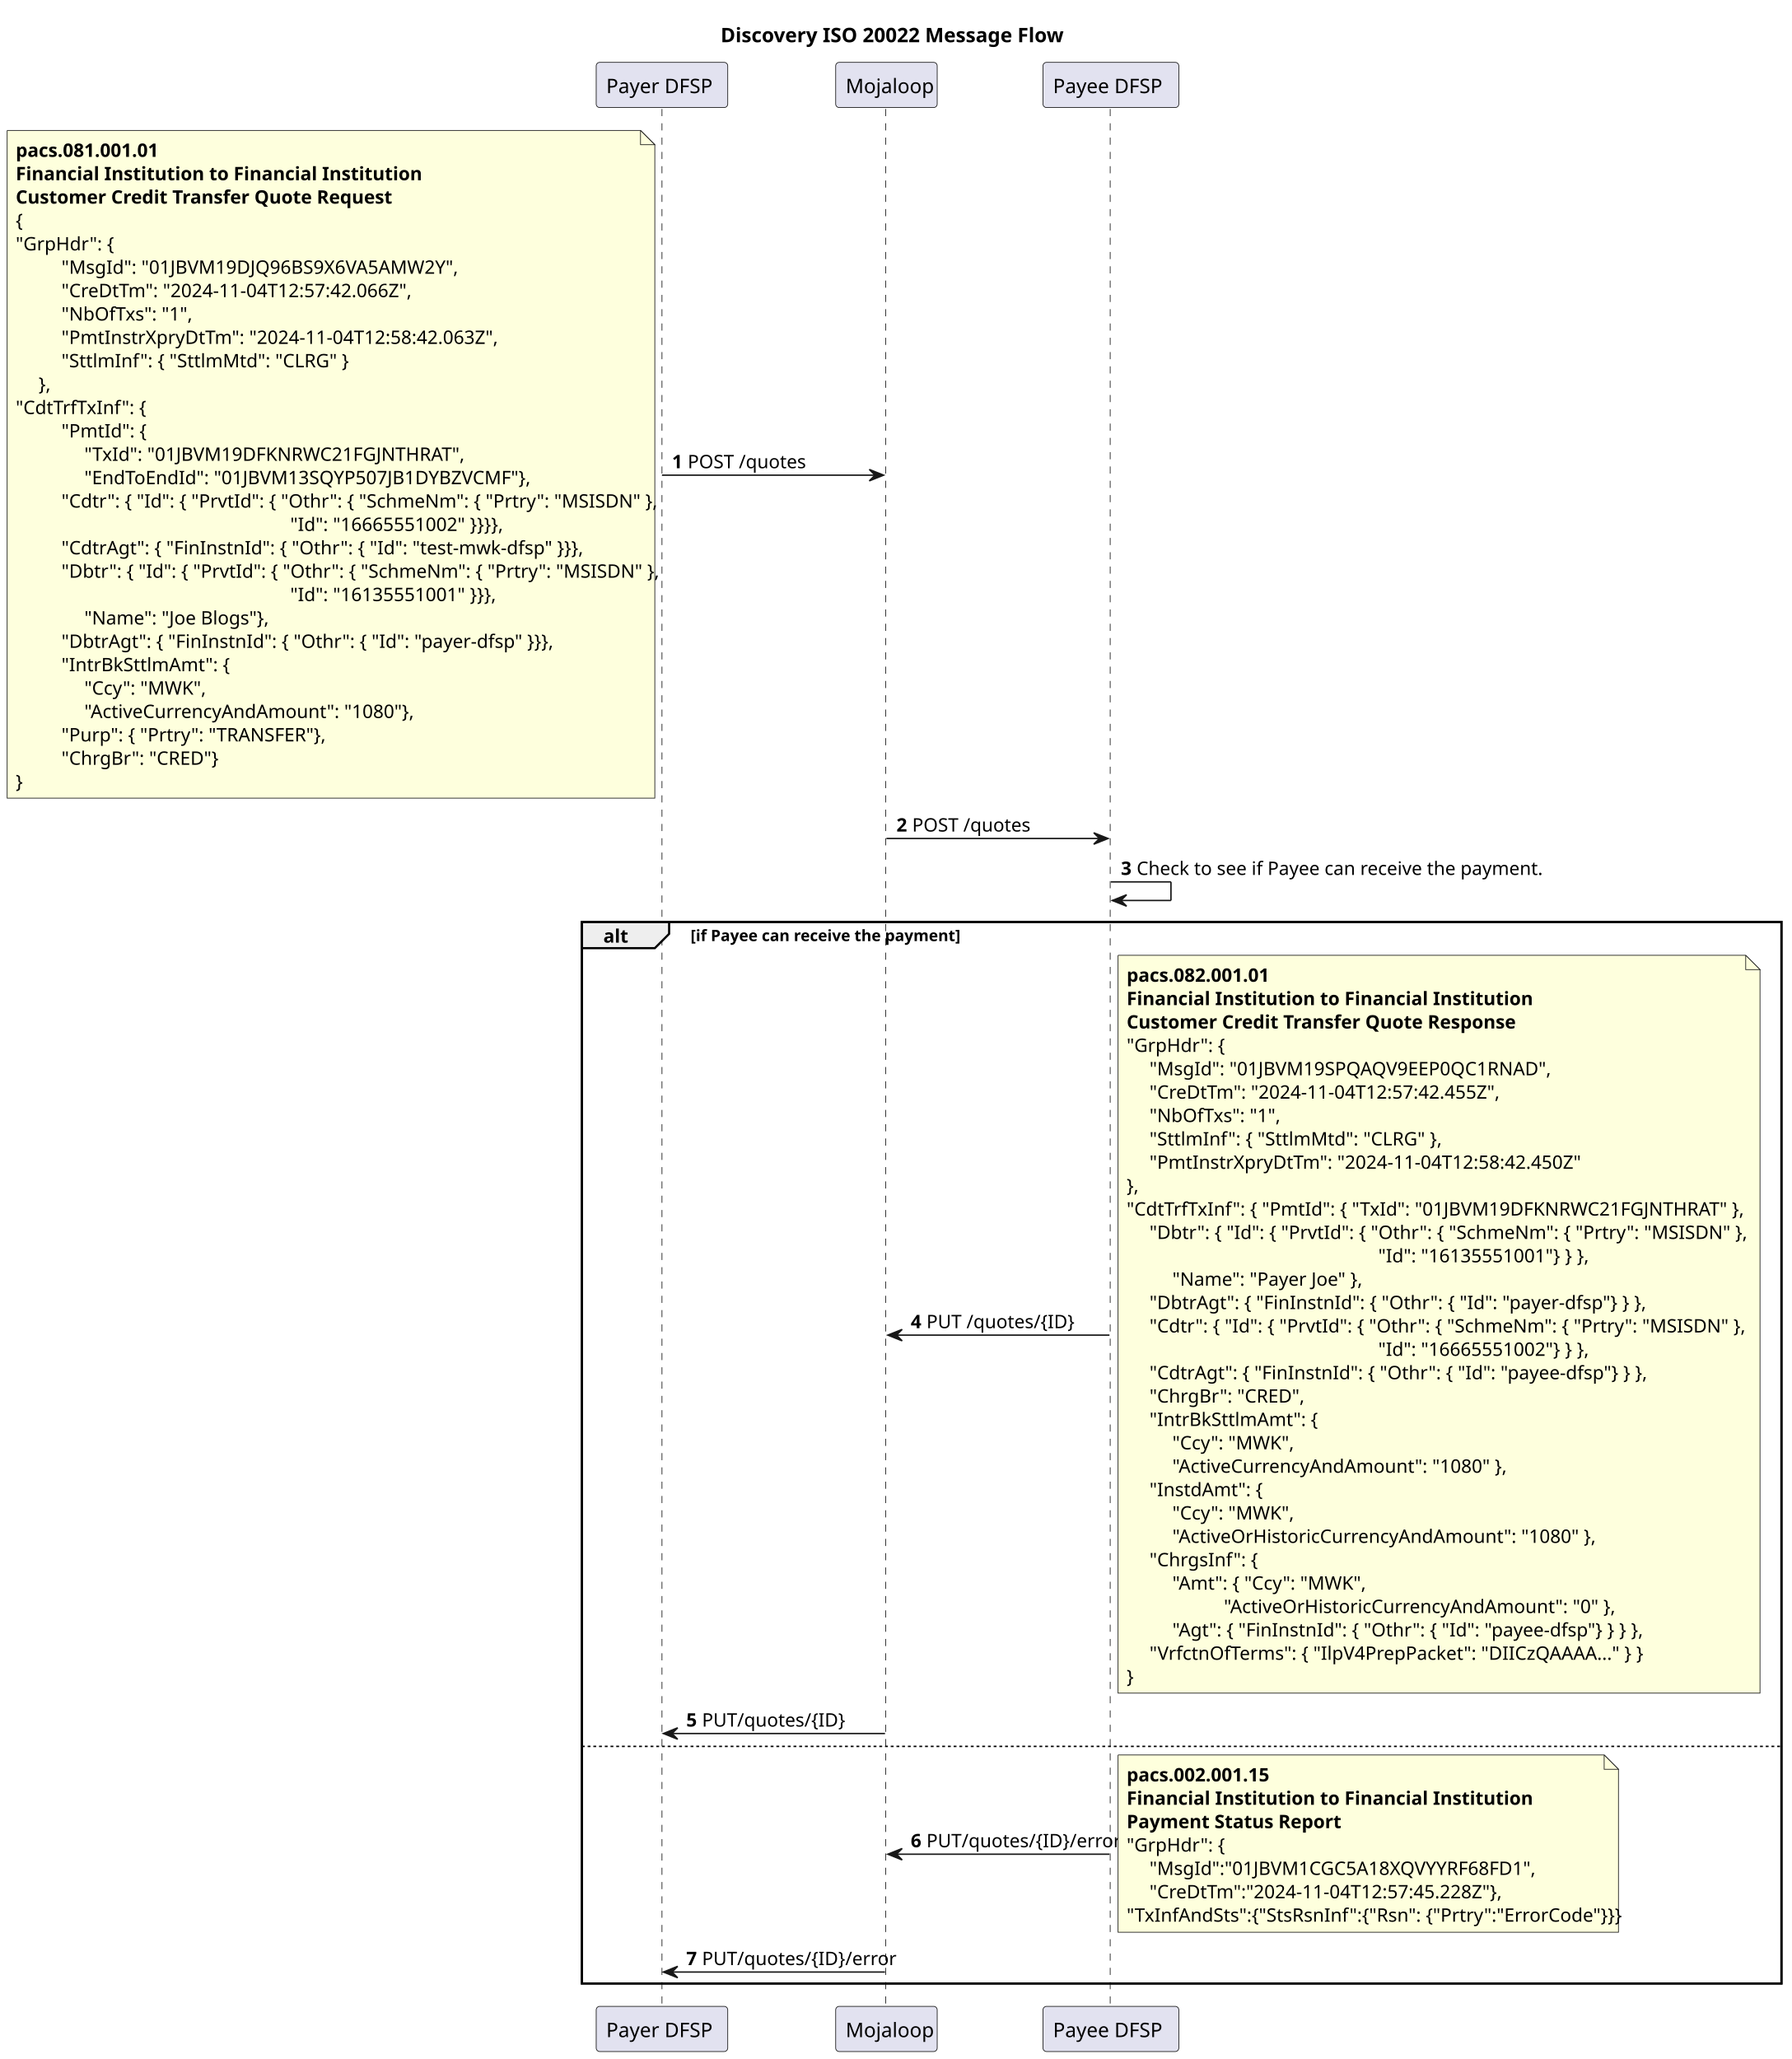
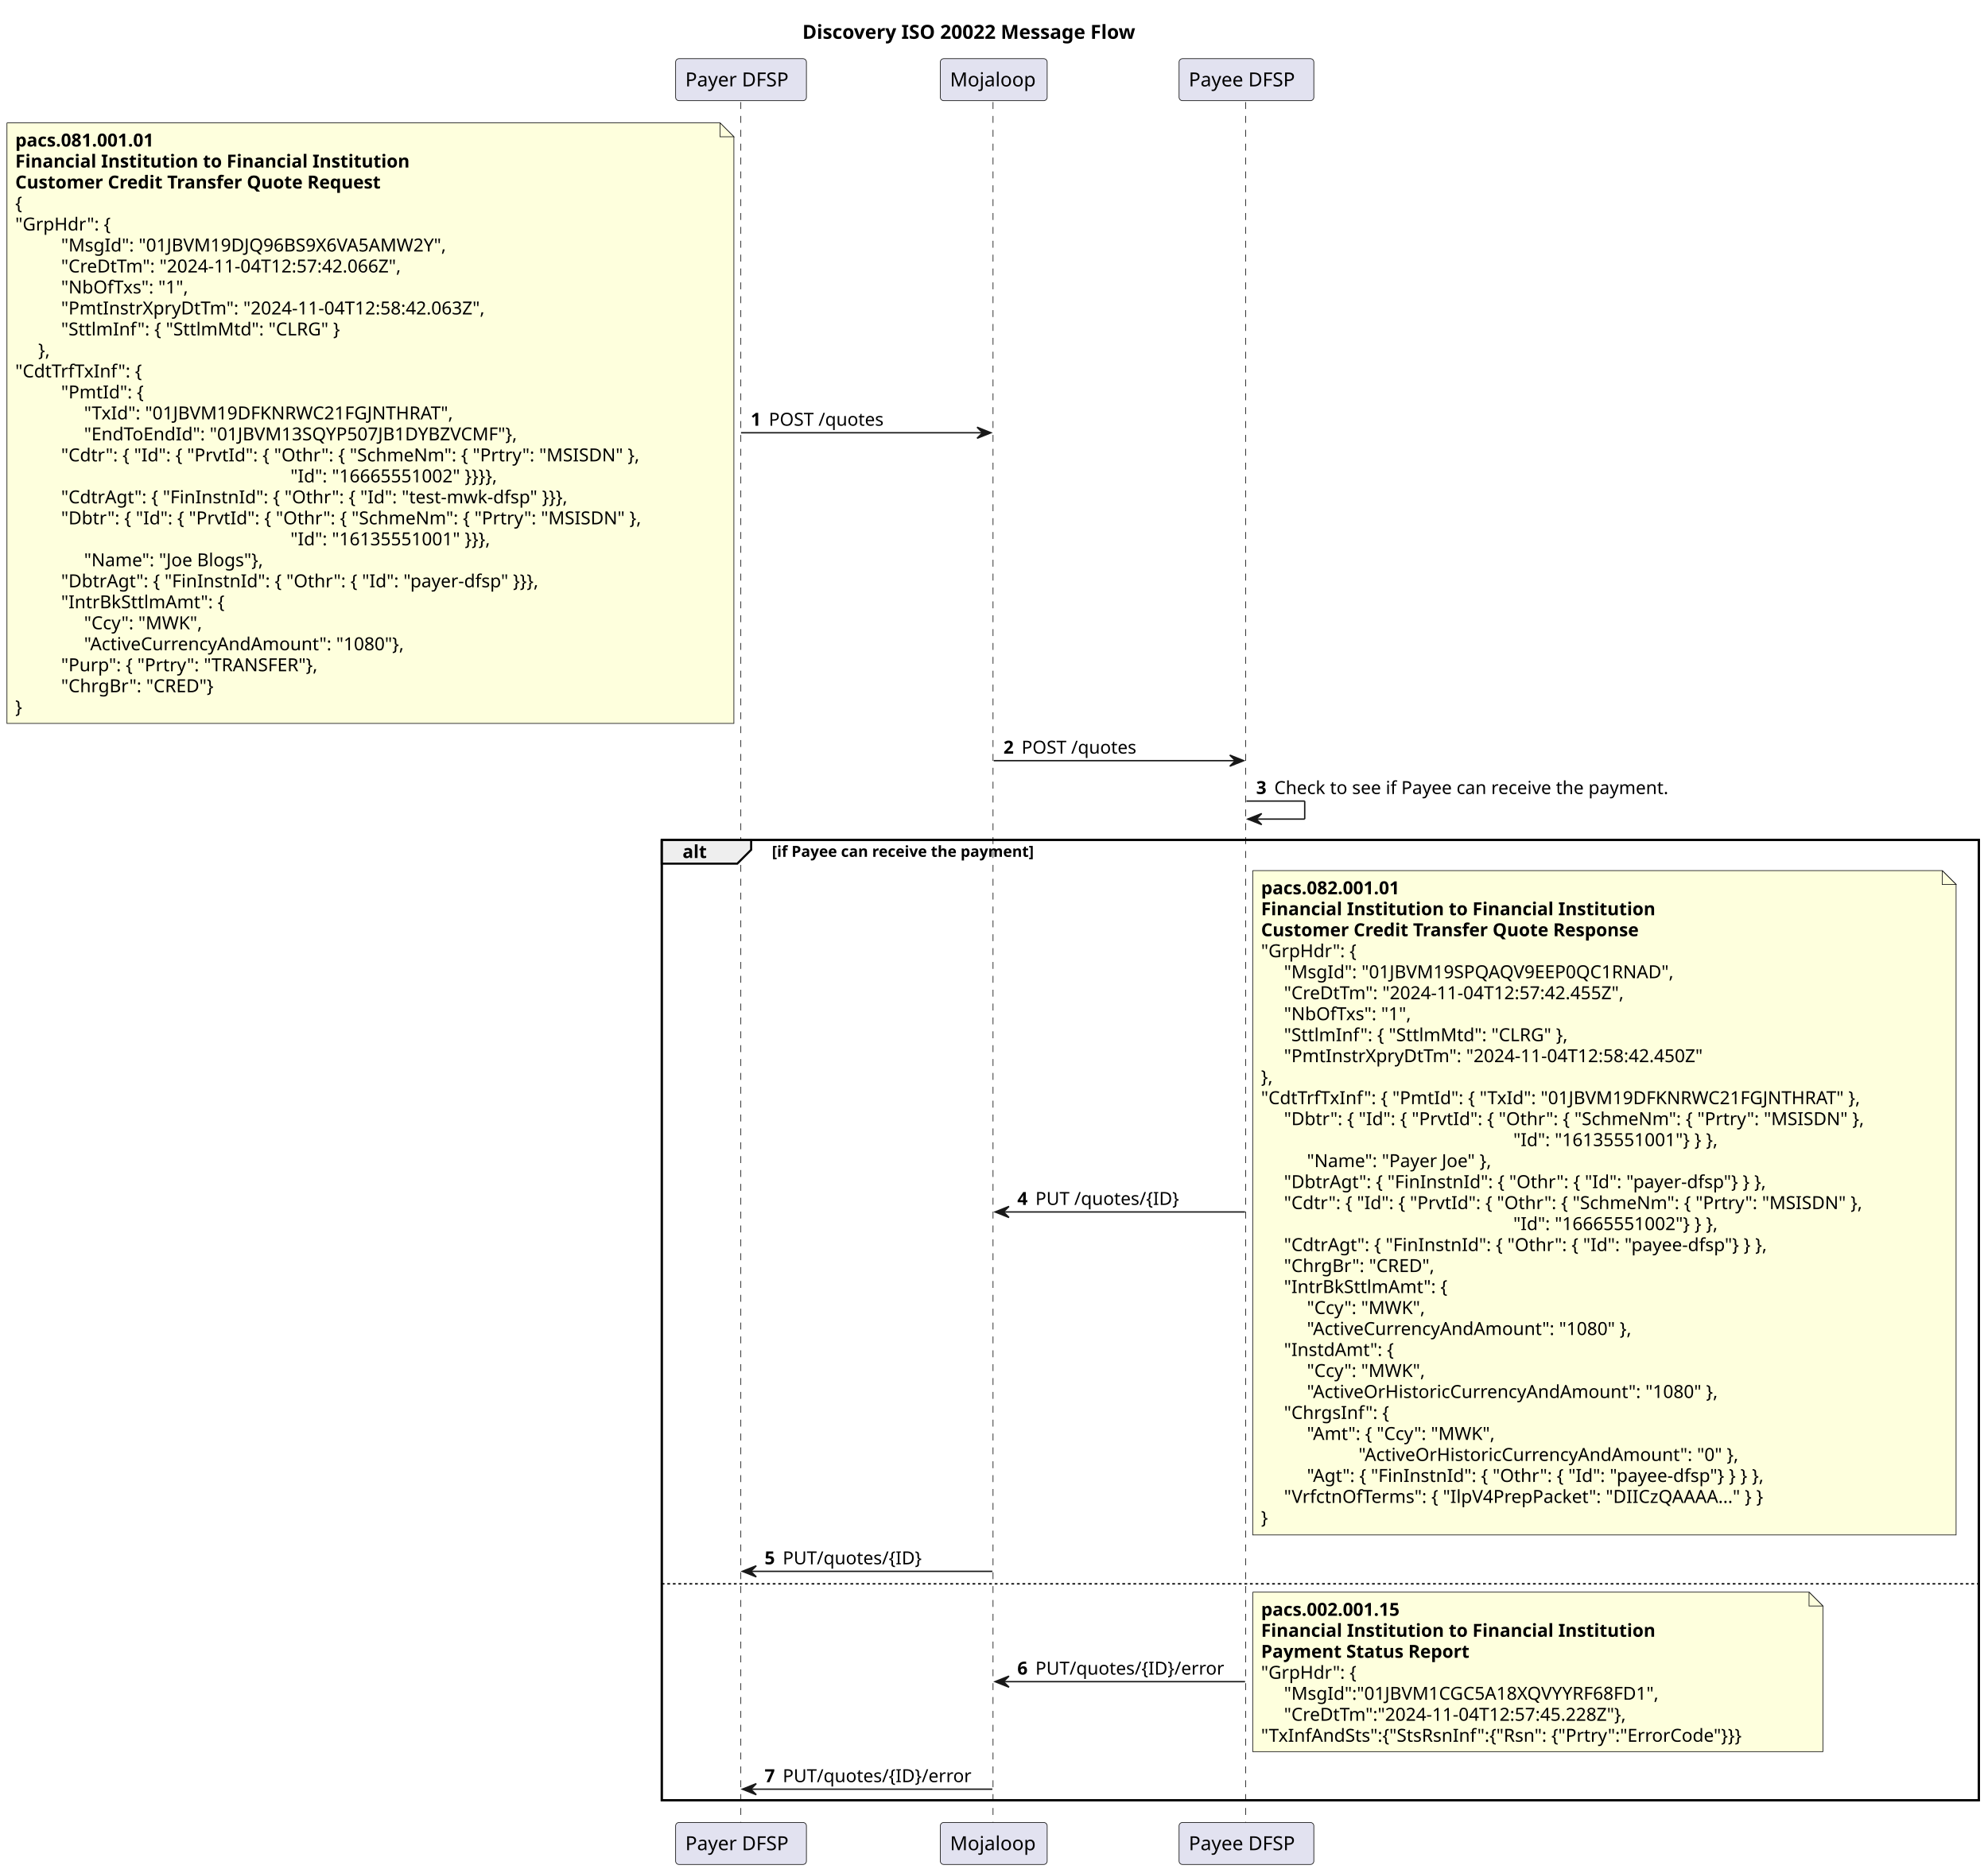
- <svg xmlns="http://www.w3.org/2000/svg" contentStyleType="text/css" height="1440px" preserveAspectRatio="none" style="width:1253px;height:1440px;background:#FFFFFF;" version="1.1" viewBox="0 0 1253 1440" width="1253px" zoomAndPan="magnify">
+ <svg xmlns="http://www.w3.org/2000/svg" contentStyleType="text/css" height="1350px" preserveAspectRatio="none" style="width:1433px;height:1350px;background:#FFFFFF;" version="1.1" viewBox="0 0 1433 1350" width="1433px" zoomAndPan="magnify">
  <defs />
  <g>
-     <text fill="#000000" font-family="sans-serif" font-size="14" font-weight="bold" lengthAdjust="spacing" textLength="247" x="504" y="29.533">Discovery ISO 20022 Message Flow</text>
-     <rect fill="none" height="742.414" style="stroke:#000000;stroke-width:1.5;" width="839" x="407" y="644.766" />
-     <line style="stroke:#181818;stroke-width:0.5;stroke-dasharray:5.0,5.0;" x1="463" x2="463" y1="76.219" y2="1404.18" />
-     <line style="stroke:#181818;stroke-width:0.5;stroke-dasharray:5.0,5.0;" x1="619.5" x2="619.5" y1="76.219" y2="1404.18" />
-     <line style="stroke:#181818;stroke-width:0.5;stroke-dasharray:5.0,5.0;" x1="776.5" x2="776.5" y1="76.219" y2="1404.18" />
-     <rect fill="#E2E2F0" height="31.609" rx="2.5" ry="2.5" style="stroke:#181818;stroke-width:0.5;" width="92" x="417" y="43.609" />
-     <text fill="#000000" font-family="sans-serif" font-size="14" lengthAdjust="spacing" textLength="78" x="424" y="65.143">Payer DFSP</text>
-     <rect fill="#E2E2F0" height="31.609" rx="2.5" ry="2.5" style="stroke:#181818;stroke-width:0.5;" width="92" x="417" y="1403.18" />
-     <text fill="#000000" font-family="sans-serif" font-size="14" lengthAdjust="spacing" textLength="78" x="424" y="1424.713">Payer DFSP</text>
-     <rect fill="#E2E2F0" height="31.609" rx="2.5" ry="2.5" style="stroke:#181818;stroke-width:0.5;" width="71" x="584.5" y="43.609" />
-     <text fill="#000000" font-family="sans-serif" font-size="14" lengthAdjust="spacing" textLength="57" x="591.5" y="65.143">Mojaloop</text>
-     <rect fill="#E2E2F0" height="31.609" rx="2.5" ry="2.5" style="stroke:#181818;stroke-width:0.5;" width="71" x="584.5" y="1403.18" />
-     <text fill="#000000" font-family="sans-serif" font-size="14" lengthAdjust="spacing" textLength="57" x="591.5" y="1424.713">Mojaloop</text>
-     <rect fill="#E2E2F0" height="31.609" rx="2.5" ry="2.5" style="stroke:#181818;stroke-width:0.5;" width="95" x="729.5" y="43.609" />
-     <text fill="#000000" font-family="sans-serif" font-size="14" lengthAdjust="spacing" textLength="81" x="736.5" y="65.143">Payee DFSP</text>
-     <rect fill="#E2E2F0" height="31.609" rx="2.5" ry="2.5" style="stroke:#181818;stroke-width:0.5;" width="95" x="729.5" y="1403.18" />
-     <text fill="#000000" font-family="sans-serif" font-size="14" lengthAdjust="spacing" textLength="81" x="736.5" y="1424.713">Payee DFSP</text>
-     <polygon fill="#181818" points="608,328.316,618,332.316,608,336.316,612,332.316" style="stroke:#181818;stroke-width:1.0;" />
-     <line style="stroke:#181818;stroke-width:1.0;" x1="463" x2="614" y1="332.316" y2="332.316" />
-     <text fill="#000000" font-family="sans-serif" font-size="13" font-weight="bold" lengthAdjust="spacing" textLength="7" x="470" y="327.46">1</text>
-     <text fill="#000000" font-family="sans-serif" font-size="13" lengthAdjust="spacing" textLength="82" x="481" y="327.46">POST /quotes</text>
-     <path d="M5,91.219 L5,558.219 L458,558.219 L458,101.219 L448,91.219 L5,91.219 " fill="#FEFFDD" style="stroke:#181818;stroke-width:0.5;" />
-     <path d="M448,91.219 L448,101.219 L458,101.219 L448,91.219 " fill="#FEFFDD" style="stroke:#181818;stroke-width:0.5;" />
-     <text fill="#000000" font-family="sans-serif" font-size="13" font-weight="bold" lengthAdjust="spacing" textLength="97" x="11" y="109.714">pacs.081.001.01</text>
-     <text fill="#000000" font-family="sans-serif" font-size="13" font-weight="bold" lengthAdjust="spacing" textLength="270" x="11" y="126.065">Financial Institution to Financial Institution</text>
-     <text fill="#000000" font-family="sans-serif" font-size="13" lengthAdjust="spacing" textLength="4" x="281" y="126.065"> </text>
-     <text fill="#000000" font-family="sans-serif" font-size="13" font-weight="bold" lengthAdjust="spacing" textLength="255" x="11" y="142.417">Customer Credit Transfer Quote Request</text>
-     <text fill="#000000" font-family="sans-serif" font-size="13" lengthAdjust="spacing" textLength="4" x="11" y="158.769">{</text>
-     <text fill="#000000" font-family="sans-serif" font-size="13" lengthAdjust="spacing" textLength="63" x="11" y="175.12">"GrpHdr": {</text>
-     <text fill="#000000" font-family="sans-serif" font-size="13" lengthAdjust="spacing" textLength="282" x="43" y="191.472">"MsgId": "01JBVM19DJQ96BS9X6VA5AMW2Y",</text>
-     <text fill="#000000" font-family="sans-serif" font-size="13" lengthAdjust="spacing" textLength="236" x="43" y="207.823">"CreDtTm": "2024-11-04T12:57:42.066Z",</text>
-     <text fill="#000000" font-family="sans-serif" font-size="13" lengthAdjust="spacing" textLength="89" x="43" y="224.175">"NbOfTxs": "1",</text>
-     <text fill="#000000" font-family="sans-serif" font-size="13" lengthAdjust="spacing" textLength="290" x="43" y="240.526">"PmtInstrXpryDtTm": "2024-11-04T12:58:42.063Z",</text>
-     <text fill="#000000" font-family="sans-serif" font-size="13" lengthAdjust="spacing" textLength="194" x="43" y="256.878">"SttlmInf": { "SttlmMtd": "CLRG" }</text>
-     <text fill="#000000" font-family="sans-serif" font-size="13" lengthAdjust="spacing" textLength="8" x="27" y="273.229">},</text>
-     <text fill="#000000" font-family="sans-serif" font-size="13" lengthAdjust="spacing" textLength="83" x="11" y="289.581">"CdtTrfTxInf": {</text>
-     <text fill="#000000" font-family="sans-serif" font-size="13" lengthAdjust="spacing" textLength="56" x="43" y="305.933">"PmtId": {</text>
-     <text fill="#000000" font-family="sans-serif" font-size="13" lengthAdjust="spacing" textLength="273" x="59" y="322.284">"TxId": "01JBVM19DFKNRWC21FGJNTHRAT",</text>
-     <text fill="#000000" font-family="sans-serif" font-size="13" lengthAdjust="spacing" textLength="320" x="59" y="338.636">"EndToEndId": "01JBVM13SQYP507JB1DYBZVCMF"},</text>
-     <text fill="#000000" font-family="sans-serif" font-size="13" lengthAdjust="spacing" textLength="400" x="43" y="354.987">"Cdtr": { "Id": { "PrvtId": { "Othr": { "SchmeNm": { "Prtry": "MSISDN" },</text>
-     <text fill="#000000" font-family="sans-serif" font-size="13" lengthAdjust="spacing" textLength="139" x="203" y="371.339">"Id": "16665551002" }}}},</text>
-     <text fill="#000000" font-family="sans-serif" font-size="13" lengthAdjust="spacing" textLength="342" x="43" y="387.69">"CdtrAgt": { "FinInstnId": { "Othr": { "Id": "test-mwk-dfsp" }}},</text>
-     <text fill="#000000" font-family="sans-serif" font-size="13" lengthAdjust="spacing" textLength="400" x="43" y="404.042">"Dbtr": { "Id": { "PrvtId": { "Othr": { "SchmeNm": { "Prtry": "MSISDN" },</text>
-     <text fill="#000000" font-family="sans-serif" font-size="13" lengthAdjust="spacing" textLength="135" x="203" y="420.394">"Id": "16135551001" }}},</text>
-     <text fill="#000000" font-family="sans-serif" font-size="13" lengthAdjust="spacing" textLength="127" x="59" y="436.745">"Name": "Joe Blogs"},</text>
-     <text fill="#000000" font-family="sans-serif" font-size="13" lengthAdjust="spacing" textLength="321" x="43" y="453.097">"DbtrAgt": { "FinInstnId": { "Othr": { "Id": "payer-dfsp" }}},</text>
-     <text fill="#000000" font-family="sans-serif" font-size="13" lengthAdjust="spacing" textLength="111" x="43" y="469.448">"IntrBkSttlmAmt": {</text>
-     <text fill="#000000" font-family="sans-serif" font-size="13" lengthAdjust="spacing" textLength="88" x="59" y="485.8">"Ccy": "MWK",</text>
-     <text fill="#000000" font-family="sans-serif" font-size="13" lengthAdjust="spacing" textLength="219" x="59" y="502.151">"ActiveCurrencyAndAmount": "1080"},</text>
-     <text fill="#000000" font-family="sans-serif" font-size="13" lengthAdjust="spacing" textLength="186" x="43" y="518.503">"Purp": { "Prtry": "TRANSFER"},</text>
-     <text fill="#000000" font-family="sans-serif" font-size="13" lengthAdjust="spacing" textLength="108" x="43" y="534.855">"ChrgBr": "CRED"}</text>
-     <text fill="#000000" font-family="sans-serif" font-size="13" lengthAdjust="spacing" textLength="4" x="11" y="551.206">}</text>
-     <polygon fill="#181818" points="765,582.414,775,586.414,765,590.414,769,586.414" style="stroke:#181818;stroke-width:1.0;" />
-     <line style="stroke:#181818;stroke-width:1.0;" x1="620" x2="771" y1="586.414" y2="586.414" />
-     <text fill="#000000" font-family="sans-serif" font-size="13" font-weight="bold" lengthAdjust="spacing" textLength="7" x="627" y="581.558">2</text>
-     <text fill="#000000" font-family="sans-serif" font-size="13" lengthAdjust="spacing" textLength="82" x="638" y="581.558">POST /quotes</text>
-     <line style="stroke:#181818;stroke-width:1.0;" x1="777" x2="819" y1="616.766" y2="616.766" />
-     <line style="stroke:#181818;stroke-width:1.0;" x1="819" x2="819" y1="616.766" y2="629.766" />
-     <line style="stroke:#181818;stroke-width:1.0;" x1="778" x2="819" y1="629.766" y2="629.766" />
-     <polygon fill="#181818" points="788,625.766,778,629.766,788,633.766,784,629.766" style="stroke:#181818;stroke-width:1.0;" />
-     <text fill="#000000" font-family="sans-serif" font-size="13" font-weight="bold" lengthAdjust="spacing" textLength="7" x="784" y="611.909">3</text>
-     <text fill="#000000" font-family="sans-serif" font-size="13" lengthAdjust="spacing" textLength="277" x="795" y="611.909">Check to see if Payee can receive the payment.</text>
-     <path d="M407,644.766 L468,644.766 L468,653.117 L458,663.117 L407,663.117 L407,644.766 " fill="#EEEEEE" style="stroke:#000000;stroke-width:1.5;" />
-     <rect fill="none" height="742.414" style="stroke:#000000;stroke-width:1.5;" width="839" x="407" y="644.766" />
-     <text fill="#000000" font-family="sans-serif" font-size="13" font-weight="bold" lengthAdjust="spacing" textLength="16" x="422" y="659.261">alt</text>
-     <text fill="#000000" font-family="sans-serif" font-size="11" font-weight="bold" lengthAdjust="spacing" textLength="189" x="483" y="658.185">[if Payee can receive the payment]</text>
-     <polygon fill="#181818" points="631,929.742,621,933.742,631,937.742,627,933.742" style="stroke:#181818;stroke-width:1.0;" />
-     <line style="stroke:#181818;stroke-width:1.0;" x1="625" x2="776" y1="933.742" y2="933.742" />
-     <text fill="#000000" font-family="sans-serif" font-size="13" font-weight="bold" lengthAdjust="spacing" textLength="7" x="637" y="928.886">4</text>
-     <text fill="#000000" font-family="sans-serif" font-size="13" lengthAdjust="spacing" textLength="96" x="648" y="928.886">PUT /quotes/{ID}</text>
-     <path d="M782,668.117 L782,1184.117 L1231,1184.117 L1231,678.117 L1221,668.117 L782,668.117 " fill="#FEFFDD" style="stroke:#181818;stroke-width:0.5;" />
-     <path d="M1221,668.117 L1221,678.117 L1231,678.117 L1221,668.117 " fill="#FEFFDD" style="stroke:#181818;stroke-width:0.5;" />
-     <text fill="#000000" font-family="sans-serif" font-size="13" font-weight="bold" lengthAdjust="spacing" textLength="97" x="788" y="686.612">pacs.082.001.01</text>
-     <text fill="#000000" font-family="sans-serif" font-size="13" font-weight="bold" lengthAdjust="spacing" textLength="270" x="788" y="702.964">Financial Institution to Financial Institution</text>
-     <text fill="#000000" font-family="sans-serif" font-size="13" lengthAdjust="spacing" textLength="4" x="1058" y="702.964"> </text>
-     <text fill="#000000" font-family="sans-serif" font-size="13" font-weight="bold" lengthAdjust="spacing" textLength="265" x="788" y="719.315">Customer Credit Transfer Quote Response</text>
-     <text fill="#000000" font-family="sans-serif" font-size="13" lengthAdjust="spacing" textLength="63" x="788" y="735.667">"GrpHdr": {</text>
-     <text fill="#000000" font-family="sans-serif" font-size="13" lengthAdjust="spacing" textLength="289" x="804" y="752.019">"MsgId": "01JBVM19SPQAQV9EEP0QC1RNAD",</text>
-     <text fill="#000000" font-family="sans-serif" font-size="13" lengthAdjust="spacing" textLength="236" x="804" y="768.37">"CreDtTm": "2024-11-04T12:57:42.455Z",</text>
-     <text fill="#000000" font-family="sans-serif" font-size="13" lengthAdjust="spacing" textLength="89" x="804" y="784.722">"NbOfTxs": "1",</text>
-     <text fill="#000000" font-family="sans-serif" font-size="13" lengthAdjust="spacing" textLength="198" x="804" y="801.073">"SttlmInf": { "SttlmMtd": "CLRG" },</text>
-     <text fill="#000000" font-family="sans-serif" font-size="13" lengthAdjust="spacing" textLength="286" x="804" y="817.425">"PmtInstrXpryDtTm": "2024-11-04T12:58:42.450Z"</text>
-     <text fill="#000000" font-family="sans-serif" font-size="13" lengthAdjust="spacing" textLength="8" x="788" y="833.776">},</text>
-     <text fill="#000000" font-family="sans-serif" font-size="13" lengthAdjust="spacing" textLength="428" x="788" y="850.128">"CdtTrfTxInf": { "PmtId": { "TxId": "01JBVM19DFKNRWC21FGJNTHRAT" },</text>
-     <text fill="#000000" font-family="sans-serif" font-size="13" lengthAdjust="spacing" textLength="400" x="804" y="866.48">"Dbtr": { "Id": { "PrvtId": { "Othr": { "SchmeNm": { "Prtry": "MSISDN" },</text>
-     <text fill="#000000" font-family="sans-serif" font-size="13" lengthAdjust="spacing" textLength="139" x="964" y="882.831">"Id": "16135551001"} } },</text>
-     <text fill="#000000" font-family="sans-serif" font-size="13" lengthAdjust="spacing" textLength="132" x="820" y="899.183">"Name": "Payer Joe" },</text>
-     <text fill="#000000" font-family="sans-serif" font-size="13" lengthAdjust="spacing" textLength="325" x="804" y="915.534">"DbtrAgt": { "FinInstnId": { "Othr": { "Id": "payer-dfsp"} } },</text>
-     <text fill="#000000" font-family="sans-serif" font-size="13" lengthAdjust="spacing" textLength="400" x="804" y="931.886">"Cdtr": { "Id": { "PrvtId": { "Othr": { "SchmeNm": { "Prtry": "MSISDN" },</text>
-     <text fill="#000000" font-family="sans-serif" font-size="13" lengthAdjust="spacing" textLength="139" x="964" y="948.237">"Id": "16665551002"} } },</text>
-     <text fill="#000000" font-family="sans-serif" font-size="13" lengthAdjust="spacing" textLength="328" x="804" y="964.589">"CdtrAgt": { "FinInstnId": { "Othr": { "Id": "payee-dfsp"} } },</text>
-     <text fill="#000000" font-family="sans-serif" font-size="13" lengthAdjust="spacing" textLength="108" x="804" y="980.94">"ChrgBr": "CRED",</text>
-     <text fill="#000000" font-family="sans-serif" font-size="13" lengthAdjust="spacing" textLength="111" x="804" y="997.292">"IntrBkSttlmAmt": {</text>
-     <text fill="#000000" font-family="sans-serif" font-size="13" lengthAdjust="spacing" textLength="88" x="820" y="1013.644">"Ccy": "MWK",</text>
-     <text fill="#000000" font-family="sans-serif" font-size="13" lengthAdjust="spacing" textLength="223" x="820" y="1029.995">"ActiveCurrencyAndAmount": "1080" },</text>
-     <text fill="#000000" font-family="sans-serif" font-size="13" lengthAdjust="spacing" textLength="74" x="804" y="1046.347">"InstdAmt": {</text>
-     <text fill="#000000" font-family="sans-serif" font-size="13" lengthAdjust="spacing" textLength="88" x="820" y="1062.698">"Ccy": "MWK",</text>
-     <text fill="#000000" font-family="sans-serif" font-size="13" lengthAdjust="spacing" textLength="281" x="820" y="1079.05">"ActiveOrHistoricCurrencyAndAmount": "1080" },</text>
-     <text fill="#000000" font-family="sans-serif" font-size="13" lengthAdjust="spacing" textLength="69" x="804" y="1095.401">"ChrgsInf": {</text>
-     <text fill="#000000" font-family="sans-serif" font-size="13" lengthAdjust="spacing" textLength="138" x="820" y="1111.753">"Amt": { "Ccy": "MWK",</text>
-     <text fill="#000000" font-family="sans-serif" font-size="13" lengthAdjust="spacing" textLength="260" x="856" y="1128.104">"ActiveOrHistoricCurrencyAndAmount": "0" },</text>
-     <text fill="#000000" font-family="sans-serif" font-size="13" lengthAdjust="spacing" textLength="312" x="820" y="1144.456">"Agt": { "FinInstnId": { "Othr": { "Id": "payee-dfsp"} } } },</text>
-     <text fill="#000000" font-family="sans-serif" font-size="13" lengthAdjust="spacing" textLength="339" x="804" y="1160.808">"VrfctnOfTerms": { "IlpV4PrepPacket": "DIICzQAAAA..." } }</text>
-     <text fill="#000000" font-family="sans-serif" font-size="13" lengthAdjust="spacing" textLength="4" x="788" y="1177.159">}</text>
-     <polygon fill="#181818" points="474,1208.367,464,1212.367,474,1216.367,470,1212.367" style="stroke:#181818;stroke-width:1.0;" />
-     <line style="stroke:#181818;stroke-width:1.0;" x1="468" x2="619" y1="1212.367" y2="1212.367" />
-     <text fill="#000000" font-family="sans-serif" font-size="13" font-weight="bold" lengthAdjust="spacing" textLength="7" x="480" y="1207.511">5</text>
-     <text fill="#000000" font-family="sans-serif" font-size="13" lengthAdjust="spacing" textLength="92" x="491" y="1207.511">PUT/quotes/{ID}</text>
-     <line style="stroke:#000000;stroke-width:1.0;stroke-dasharray:2.0,2.0;" x1="407" x2="1246" y1="1221.367" y2="1221.367" />
-     <polygon fill="#181818" points="631,1292.773,621,1296.773,631,1300.773,627,1296.773" style="stroke:#181818;stroke-width:1.0;" />
-     <line style="stroke:#181818;stroke-width:1.0;" x1="625" x2="776" y1="1296.773" y2="1296.773" />
-     <text fill="#000000" font-family="sans-serif" font-size="13" font-weight="bold" lengthAdjust="spacing" textLength="7" x="637" y="1291.917">6</text>
-     <text fill="#000000" font-family="sans-serif" font-size="13" lengthAdjust="spacing" textLength="122" x="648" y="1291.917">PUT/quotes/{ID}/error</text>
-     <path d="M782,1227.367 L782,1351.367 L1132,1351.367 L1132,1237.367 L1122,1227.367 L782,1227.367 " fill="#FEFFDD" style="stroke:#181818;stroke-width:0.5;" />
-     <path d="M1122,1227.367 L1122,1237.367 L1132,1237.367 L1122,1227.367 " fill="#FEFFDD" style="stroke:#181818;stroke-width:0.5;" />
-     <text fill="#000000" font-family="sans-serif" font-size="13" font-weight="bold" lengthAdjust="spacing" textLength="97" x="788" y="1245.862">pacs.002.001.15</text>
-     <text fill="#000000" font-family="sans-serif" font-size="13" font-weight="bold" lengthAdjust="spacing" textLength="270" x="788" y="1262.214">Financial Institution to Financial Institution</text>
-     <text fill="#000000" font-family="sans-serif" font-size="13" lengthAdjust="spacing" textLength="4" x="1058" y="1262.214"> </text>
-     <text fill="#000000" font-family="sans-serif" font-size="13" font-weight="bold" lengthAdjust="spacing" textLength="145" x="788" y="1278.565">Payment Status Report</text>
-     <text fill="#000000" font-family="sans-serif" font-size="13" lengthAdjust="spacing" textLength="63" x="788" y="1294.917">"GrpHdr": {</text>
-     <text fill="#000000" font-family="sans-serif" font-size="13" lengthAdjust="spacing" textLength="276" x="804" y="1311.269">"MsgId":"01JBVM1CGC5A18XQVYYRF68FD1",</text>
-     <text fill="#000000" font-family="sans-serif" font-size="13" lengthAdjust="spacing" textLength="236" x="804" y="1327.62">"CreDtTm":"2024-11-04T12:57:45.228Z"},</text>
-     <text fill="#000000" font-family="sans-serif" font-size="13" lengthAdjust="spacing" textLength="329" x="788" y="1343.972">"TxInfAndSts":{"StsRsnInf":{"Rsn": {"Prtry":"ErrorCode"}}}</text>
-     <polygon fill="#181818" points="474,1375.18,464,1379.18,474,1383.18,470,1379.18" style="stroke:#181818;stroke-width:1.0;" />
-     <line style="stroke:#181818;stroke-width:1.0;" x1="468" x2="619" y1="1379.18" y2="1379.18" />
-     <text fill="#000000" font-family="sans-serif" font-size="13" font-weight="bold" lengthAdjust="spacing" textLength="7" x="480" y="1374.323">7</text>
-     <text fill="#000000" font-family="sans-serif" font-size="13" lengthAdjust="spacing" textLength="122" x="491" y="1374.323">PUT/quotes/{ID}/error</text>
+     <text fill="#000000" font-family="sans-serif" font-size="14" font-weight="bold" lengthAdjust="spacing" textLength="278.688" x="578.358" y="27.995">Discovery ISO 20022 Message Flow</text>
+     <rect fill="none" height="692.445" style="stroke:#000000;stroke-width:1.5;" width="949.404" x="477" y="605.578" />
+     <line style="stroke:#181818;stroke-width:0.5;stroke-dasharray:5.0,5.0;" x1="534" x2="534" y1="73.594" y2="1315.023" />
+     <line style="stroke:#181818;stroke-width:0.5;stroke-dasharray:5.0,5.0;" x1="715.799" x2="715.799" y1="73.594" y2="1315.023" />
+     <line style="stroke:#181818;stroke-width:0.5;stroke-dasharray:5.0,5.0;" x1="897.902" x2="897.902" y1="73.594" y2="1315.023" />
+     <rect fill="#E2E2F0" height="30.297" rx="2.5" ry="2.5" style="stroke:#181818;stroke-width:0.5;" width="94.288" x="487" y="42.297" />
+     <text fill="#000000" font-family="sans-serif" font-size="14" lengthAdjust="spacing" textLength="80.288" x="494" y="62.292">Payer DFSP</text>
+     <rect fill="#E2E2F0" height="30.297" rx="2.5" ry="2.5" style="stroke:#181818;stroke-width:0.5;" width="94.288" x="487" y="1314.023" />
+     <text fill="#000000" font-family="sans-serif" font-size="14" lengthAdjust="spacing" textLength="80.288" x="494" y="1334.019">Payer DFSP</text>
+     <rect fill="#E2E2F0" height="30.297" rx="2.5" ry="2.5" style="stroke:#181818;stroke-width:0.5;" width="77.02" x="677.799" y="42.297" />
+     <text fill="#000000" font-family="sans-serif" font-size="14" lengthAdjust="spacing" textLength="63.02" x="684.799" y="62.292">Mojaloop</text>
+     <rect fill="#E2E2F0" height="30.297" rx="2.5" ry="2.5" style="stroke:#181818;stroke-width:0.5;" width="77.02" x="677.799" y="1314.023" />
+     <text fill="#000000" font-family="sans-serif" font-size="14" lengthAdjust="spacing" textLength="63.02" x="684.799" y="1334.019">Mojaloop</text>
+     <rect fill="#E2E2F0" height="30.297" rx="2.5" ry="2.5" style="stroke:#181818;stroke-width:0.5;" width="97.145" x="849.902" y="42.297" />
+     <text fill="#000000" font-family="sans-serif" font-size="14" lengthAdjust="spacing" textLength="83.145" x="856.902" y="62.292">Payee DFSP</text>
+     <rect fill="#E2E2F0" height="30.297" rx="2.5" ry="2.5" style="stroke:#181818;stroke-width:0.5;" width="97.145" x="849.902" y="1314.023" />
+     <text fill="#000000" font-family="sans-serif" font-size="14" lengthAdjust="spacing" textLength="83.145" x="856.902" y="1334.019">Payee DFSP</text>
+     <polygon fill="#181818" points="704.31,308.019,714.31,312.019,704.31,316.019,708.31,312.019" style="stroke:#181818;stroke-width:1.0;" />
+     <line style="stroke:#181818;stroke-width:1.0;" x1="534.144" x2="710.31" y1="312.019" y2="312.019" />
+     <text fill="#000000" font-family="sans-serif" font-size="13" font-weight="bold" lengthAdjust="spacing" textLength="9.045" x="541.144" y="306.954">1</text>
+     <text fill="#000000" font-family="sans-serif" font-size="13" lengthAdjust="spacing" textLength="87.09" x="554.189" y="306.954">POST /quotes</text>
+     <path d="M5,88.594 L5,521.594 L529,521.594 L529,98.594 L519,88.594 L5,88.594 " fill="#FEFFDD" style="stroke:#181818;stroke-width:0.5;" />
+     <path d="M519,88.594 L519,98.594 L529,98.594 L519,88.594 " fill="#FEFFDD" style="stroke:#181818;stroke-width:0.5;" />
+     <text fill="#000000" font-family="sans-serif" font-size="13" font-weight="bold" lengthAdjust="spacing" textLength="120.701" x="11" y="105.661">pacs.081.001.01</text>
+     <text fill="#000000" font-family="sans-serif" font-size="13" font-weight="bold" lengthAdjust="spacing" textLength="318.919" x="11" y="120.793">Financial Institution to Financial Institution</text>
+     <text fill="#000000" font-family="sans-serif" font-size="13" lengthAdjust="spacing" textLength="4.132" x="329.919" y="120.793"> </text>
+     <text fill="#000000" font-family="sans-serif" font-size="13" font-weight="bold" lengthAdjust="spacing" textLength="299.654" x="11" y="135.926">Customer Credit Transfer Quote Request</text>
+     <text fill="#000000" font-family="sans-serif" font-size="13" lengthAdjust="spacing" textLength="8.271" x="11" y="151.059">{</text>
+     <text fill="#000000" font-family="sans-serif" font-size="13" lengthAdjust="spacing" textLength="75.785" x="11" y="166.192">"GrpHdr": {</text>
+     <text fill="#000000" font-family="sans-serif" font-size="13" lengthAdjust="spacing" textLength="299.305" x="44.059" y="181.325">"MsgId": "01JBVM19DJQ96BS9X6VA5AMW2Y",</text>
+     <text fill="#000000" font-family="sans-serif" font-size="13" lengthAdjust="spacing" textLength="274.422" x="44.059" y="196.458">"CreDtTm": "2024-11-04T12:57:42.066Z",</text>
+     <text fill="#000000" font-family="sans-serif" font-size="13" lengthAdjust="spacing" textLength="100.026" x="44.059" y="211.59">"NbOfTxs": "1",</text>
+     <text fill="#000000" font-family="sans-serif" font-size="13" lengthAdjust="spacing" textLength="337.086" x="44.059" y="226.723">"PmtInstrXpryDtTm": "2024-11-04T12:58:42.063Z",</text>
+     <text fill="#000000" font-family="sans-serif" font-size="13" lengthAdjust="spacing" textLength="223.793" x="44.059" y="241.856">"SttlmInf": { "SttlmMtd": "CLRG" }</text>
+     <text fill="#000000" font-family="sans-serif" font-size="13" lengthAdjust="spacing" textLength="12.403" x="27.529" y="256.989">},</text>
+     <text fill="#000000" font-family="sans-serif" font-size="13" lengthAdjust="spacing" textLength="101.315" x="11" y="272.122">"CdtTrfTxInf": {</text>
+     <text fill="#000000" font-family="sans-serif" font-size="13" lengthAdjust="spacing" textLength="66.428" x="44.059" y="287.254">"PmtId": {</text>
+     <text fill="#000000" font-family="sans-serif" font-size="13" lengthAdjust="spacing" textLength="288.165" x="60.588" y="302.387">"TxId": "01JBVM19DFKNRWC21FGJNTHRAT",</text>
+     <text fill="#000000" font-family="sans-serif" font-size="13" lengthAdjust="spacing" textLength="340.71" x="60.588" y="317.52">"EndToEndId": "01JBVM13SQYP507JB1DYBZVCMF"},</text>
+     <text fill="#000000" font-family="sans-serif" font-size="13" lengthAdjust="spacing" textLength="469.466" x="44.059" y="332.653">"Cdtr": { "Id": { "PrvtId": { "Othr": { "SchmeNm": { "Prtry": "MSISDN" },</text>
+     <text fill="#000000" font-family="sans-serif" font-size="13" lengthAdjust="spacing" textLength="176.846" x="209.352" y="347.786">"Id": "16665551002" }}}},</text>
+     <text fill="#000000" font-family="sans-serif" font-size="13" lengthAdjust="spacing" textLength="411.766" x="44.059" y="362.918">"CdtrAgt": { "FinInstnId": { "Othr": { "Id": "test-mwk-dfsp" }}},</text>
+     <text fill="#000000" font-family="sans-serif" font-size="13" lengthAdjust="spacing" textLength="470.399" x="44.059" y="378.051">"Dbtr": { "Id": { "PrvtId": { "Othr": { "SchmeNm": { "Prtry": "MSISDN" },</text>
+     <text fill="#000000" font-family="sans-serif" font-size="13" lengthAdjust="spacing" textLength="168.575" x="209.352" y="393.184">"Id": "16135551001" }}},</text>
+     <text fill="#000000" font-family="sans-serif" font-size="13" lengthAdjust="spacing" textLength="142.613" x="60.588" y="408.317">"Name": "Joe Blogs"},</text>
+     <text fill="#000000" font-family="sans-serif" font-size="13" lengthAdjust="spacing" textLength="389.473" x="44.059" y="423.45">"DbtrAgt": { "FinInstnId": { "Othr": { "Id": "payer-dfsp" }}},</text>
+     <text fill="#000000" font-family="sans-serif" font-size="13" lengthAdjust="spacing" textLength="129.08" x="44.059" y="438.582">"IntrBkSttlmAmt": {</text>
+     <text fill="#000000" font-family="sans-serif" font-size="13" lengthAdjust="spacing" textLength="93.076" x="60.588" y="453.715">"Ccy": "MWK",</text>
+     <text fill="#000000" font-family="sans-serif" font-size="13" lengthAdjust="spacing" textLength="253.913" x="60.588" y="468.848">"ActiveCurrencyAndAmount": "1080"},</text>
+     <text fill="#000000" font-family="sans-serif" font-size="13" lengthAdjust="spacing" textLength="207.27" x="44.059" y="483.981">"Purp": { "Prtry": "TRANSFER"},</text>
+     <text fill="#000000" font-family="sans-serif" font-size="13" lengthAdjust="spacing" textLength="122.211" x="44.059" y="499.114">"ChrgBr": "CRED"}</text>
+     <text fill="#000000" font-family="sans-serif" font-size="13" lengthAdjust="spacing" textLength="8.271" x="11" y="514.247">}</text>
+     <polygon fill="#181818" points="886.475,544.445,896.475,548.445,886.475,552.445,890.475,548.445" style="stroke:#181818;stroke-width:1.0;" />
+     <line style="stroke:#181818;stroke-width:1.0;" x1="716.31" x2="892.475" y1="548.445" y2="548.445" />
+     <text fill="#000000" font-family="sans-serif" font-size="13" font-weight="bold" lengthAdjust="spacing" textLength="9.045" x="723.31" y="543.379">2</text>
+     <text fill="#000000" font-family="sans-serif" font-size="13" lengthAdjust="spacing" textLength="87.09" x="736.355" y="543.379">POST /quotes</text>
+     <line style="stroke:#181818;stroke-width:1.0;" x1="898.475" x2="940.475" y1="577.578" y2="577.578" />
+     <line style="stroke:#181818;stroke-width:1.0;" x1="940.475" x2="940.475" y1="577.578" y2="590.578" />
+     <line style="stroke:#181818;stroke-width:1.0;" x1="899.475" x2="940.475" y1="590.578" y2="590.578" />
+     <polygon fill="#181818" points="909.475,586.578,899.475,590.578,909.475,594.578,905.475,590.578" style="stroke:#181818;stroke-width:1.0;" />
+     <text fill="#000000" font-family="sans-serif" font-size="13" font-weight="bold" lengthAdjust="spacing" textLength="9.045" x="905.475" y="572.512">3</text>
+     <text fill="#000000" font-family="sans-serif" font-size="13" lengthAdjust="spacing" textLength="311.073" x="918.52" y="572.512">Check to see if Payee can receive the payment.</text>
+     <path d="M477,605.578 L541.443,605.578 L541.443,612.711 L531.443,622.711 L477,622.711 L477,605.578 " fill="#EEEEEE" style="stroke:#000000;stroke-width:1.5;" />
+     <rect fill="none" height="692.445" style="stroke:#000000;stroke-width:1.5;" width="949.404" x="477" y="605.578" />
+     <text fill="#000000" font-family="sans-serif" font-size="13" font-weight="bold" lengthAdjust="spacing" textLength="19.443" x="492" y="618.645">alt</text>
+     <text fill="#000000" font-family="sans-serif" font-size="11" font-weight="bold" lengthAdjust="spacing" textLength="217.406" x="556.443" y="617.789">[if Payee can receive the payment]</text>
+     <polygon fill="#181818" points="727.31,869.836,717.31,873.836,727.31,877.836,723.31,873.836" style="stroke:#181818;stroke-width:1.0;" />
+     <line style="stroke:#181818;stroke-width:1.0;" x1="721.31" x2="897.475" y1="873.836" y2="873.836" />
+     <text fill="#000000" font-family="sans-serif" font-size="13" font-weight="bold" lengthAdjust="spacing" textLength="9.045" x="733.31" y="868.77">4</text>
+     <text fill="#000000" font-family="sans-serif" font-size="13" lengthAdjust="spacing" textLength="112.887" x="746.355" y="868.77">PUT /quotes/{ID}</text>
+     <path d="M903,627.711 L903,1106.711 L1410,1106.711 L1410,637.711 L1400,627.711 L903,627.711 " fill="#FEFFDD" style="stroke:#181818;stroke-width:0.5;" />
+     <path d="M1400,627.711 L1400,637.711 L1410,637.711 L1400,627.711 " fill="#FEFFDD" style="stroke:#181818;stroke-width:0.5;" />
+     <text fill="#000000" font-family="sans-serif" font-size="13" font-weight="bold" lengthAdjust="spacing" textLength="120.701" x="909" y="644.778">pacs.082.001.01</text>
+     <text fill="#000000" font-family="sans-serif" font-size="13" font-weight="bold" lengthAdjust="spacing" textLength="318.919" x="909" y="659.911">Financial Institution to Financial Institution</text>
+     <text fill="#000000" font-family="sans-serif" font-size="13" lengthAdjust="spacing" textLength="4.132" x="1227.919" y="659.911"> </text>
+     <text fill="#000000" font-family="sans-serif" font-size="13" font-weight="bold" lengthAdjust="spacing" textLength="310.108" x="909" y="675.043">Customer Credit Transfer Quote Response</text>
+     <text fill="#000000" font-family="sans-serif" font-size="13" lengthAdjust="spacing" textLength="75.785" x="909" y="690.176">"GrpHdr": {</text>
+     <text fill="#000000" font-family="sans-serif" font-size="13" lengthAdjust="spacing" textLength="301.228" x="925.529" y="705.309">"MsgId": "01JBVM19SPQAQV9EEP0QC1RNAD",</text>
+     <text fill="#000000" font-family="sans-serif" font-size="13" lengthAdjust="spacing" textLength="274.422" x="925.529" y="720.442">"CreDtTm": "2024-11-04T12:57:42.455Z",</text>
+     <text fill="#000000" font-family="sans-serif" font-size="13" lengthAdjust="spacing" textLength="100.026" x="925.529" y="735.575">"NbOfTxs": "1",</text>
+     <text fill="#000000" font-family="sans-serif" font-size="13" lengthAdjust="spacing" textLength="227.925" x="925.529" y="750.707">"SttlmInf": { "SttlmMtd": "CLRG" },</text>
+     <text fill="#000000" font-family="sans-serif" font-size="13" lengthAdjust="spacing" textLength="332.954" x="925.529" y="765.84">"PmtInstrXpryDtTm": "2024-11-04T12:58:42.450Z"</text>
+     <text fill="#000000" font-family="sans-serif" font-size="13" lengthAdjust="spacing" textLength="12.403" x="909" y="780.973">},</text>
+     <text fill="#000000" font-family="sans-serif" font-size="13" lengthAdjust="spacing" textLength="476.576" x="909" y="796.106">"CdtTrfTxInf": { "PmtId": { "TxId": "01JBVM19DFKNRWC21FGJNTHRAT" },</text>
+     <text fill="#000000" font-family="sans-serif" font-size="13" lengthAdjust="spacing" textLength="470.399" x="925.529" y="811.239">"Dbtr": { "Id": { "PrvtId": { "Othr": { "SchmeNm": { "Prtry": "MSISDN" },</text>
+     <text fill="#000000" font-family="sans-serif" font-size="13" lengthAdjust="spacing" textLength="172.707" x="1090.822" y="826.372">"Id": "16135551001"} } },</text>
+     <text fill="#000000" font-family="sans-serif" font-size="13" lengthAdjust="spacing" textLength="148.078" x="942.059" y="841.504">"Name": "Payer Joe" },</text>
+     <text fill="#000000" font-family="sans-serif" font-size="13" lengthAdjust="spacing" textLength="393.606" x="925.529" y="856.637">"DbtrAgt": { "FinInstnId": { "Othr": { "Id": "payer-dfsp"} } },</text>
+     <text fill="#000000" font-family="sans-serif" font-size="13" lengthAdjust="spacing" textLength="469.466" x="925.529" y="871.77">"Cdtr": { "Id": { "PrvtId": { "Othr": { "SchmeNm": { "Prtry": "MSISDN" },</text>
+     <text fill="#000000" font-family="sans-serif" font-size="13" lengthAdjust="spacing" textLength="172.707" x="1090.822" y="886.903">"Id": "16665551002"} } },</text>
+     <text fill="#000000" font-family="sans-serif" font-size="13" lengthAdjust="spacing" textLength="395.326" x="925.529" y="902.036">"CdtrAgt": { "FinInstnId": { "Othr": { "Id": "payee-dfsp"} } },</text>
+     <text fill="#000000" font-family="sans-serif" font-size="13" lengthAdjust="spacing" textLength="118.073" x="925.529" y="917.168">"ChrgBr": "CRED",</text>
+     <text fill="#000000" font-family="sans-serif" font-size="13" lengthAdjust="spacing" textLength="129.08" x="925.529" y="932.301">"IntrBkSttlmAmt": {</text>
+     <text fill="#000000" font-family="sans-serif" font-size="13" lengthAdjust="spacing" textLength="93.076" x="942.059" y="947.434">"Ccy": "MWK",</text>
+     <text fill="#000000" font-family="sans-serif" font-size="13" lengthAdjust="spacing" textLength="258.045" x="942.059" y="962.567">"ActiveCurrencyAndAmount": "1080" },</text>
+     <text fill="#000000" font-family="sans-serif" font-size="13" lengthAdjust="spacing" textLength="87.591" x="925.529" y="977.7">"InstdAmt": {</text>
+     <text fill="#000000" font-family="sans-serif" font-size="13" lengthAdjust="spacing" textLength="93.076" x="942.059" y="992.832">"Ccy": "MWK",</text>
+     <text fill="#000000" font-family="sans-serif" font-size="13" lengthAdjust="spacing" textLength="322.937" x="942.059" y="1007.965">"ActiveOrHistoricCurrencyAndAmount": "1080" },</text>
+     <text fill="#000000" font-family="sans-serif" font-size="13" lengthAdjust="spacing" textLength="83.078" x="925.529" y="1023.098">"ChrgsInf": {</text>
+     <text fill="#000000" font-family="sans-serif" font-size="13" lengthAdjust="spacing" textLength="152.604" x="942.059" y="1038.231">"Amt": { "Ccy": "MWK",</text>
+     <text fill="#000000" font-family="sans-serif" font-size="13" lengthAdjust="spacing" textLength="298.124" x="979.25" y="1053.364">"ActiveOrHistoricCurrencyAndAmount": "0" },</text>
+     <text fill="#000000" font-family="sans-serif" font-size="13" lengthAdjust="spacing" textLength="379.958" x="942.059" y="1068.497">"Agt": { "FinInstnId": { "Othr": { "Id": "payee-dfsp"} } } },</text>
+     <text fill="#000000" font-family="sans-serif" font-size="13" lengthAdjust="spacing" textLength="382.592" x="925.529" y="1083.629">"VrfctnOfTerms": { "IlpV4PrepPacket": "DIICzQAAAA..." } }</text>
+     <text fill="#000000" font-family="sans-serif" font-size="13" lengthAdjust="spacing" textLength="8.271" x="909" y="1098.762">}</text>
+     <polygon fill="#181818" points="545.144,1128.961,535.144,1132.961,545.144,1136.961,541.144,1132.961" style="stroke:#181818;stroke-width:1.0;" />
+     <line style="stroke:#181818;stroke-width:1.0;" x1="539.144" x2="715.31" y1="1132.961" y2="1132.961" />
+     <text fill="#000000" font-family="sans-serif" font-size="13" font-weight="bold" lengthAdjust="spacing" textLength="9.045" x="551.144" y="1127.895">5</text>
+     <text fill="#000000" font-family="sans-serif" font-size="13" lengthAdjust="spacing" textLength="108.754" x="564.189" y="1127.895">PUT/quotes/{ID}</text>
+     <line style="stroke:#000000;stroke-width:1.0;stroke-dasharray:2.0,2.0;" x1="477" x2="1426.404" y1="1141.961" y2="1141.961" />
+     <polygon fill="#181818" points="727.31,1208.492,717.31,1212.492,727.31,1216.492,723.31,1212.492" style="stroke:#181818;stroke-width:1.0;" />
+     <line style="stroke:#181818;stroke-width:1.0;" x1="721.31" x2="897.475" y1="1212.492" y2="1212.492" />
+     <text fill="#000000" font-family="sans-serif" font-size="13" font-weight="bold" lengthAdjust="spacing" textLength="9.045" x="733.31" y="1207.426">6</text>
+     <text fill="#000000" font-family="sans-serif" font-size="13" lengthAdjust="spacing" textLength="145.12" x="746.355" y="1207.426">PUT/quotes/{ID}/error</text>
+     <path d="M903,1147.961 L903,1262.961 L1314,1262.961 L1314,1157.961 L1304,1147.961 L903,1147.961 " fill="#FEFFDD" style="stroke:#181818;stroke-width:0.5;" />
+     <path d="M1304,1147.961 L1304,1157.961 L1314,1157.961 L1304,1147.961 " fill="#FEFFDD" style="stroke:#181818;stroke-width:0.5;" />
+     <text fill="#000000" font-family="sans-serif" font-size="13" font-weight="bold" lengthAdjust="spacing" textLength="120.701" x="909" y="1165.028">pacs.002.001.15</text>
+     <text fill="#000000" font-family="sans-serif" font-size="13" font-weight="bold" lengthAdjust="spacing" textLength="318.919" x="909" y="1180.161">Financial Institution to Financial Institution</text>
+     <text fill="#000000" font-family="sans-serif" font-size="13" lengthAdjust="spacing" textLength="4.132" x="1227.919" y="1180.161"> </text>
+     <text fill="#000000" font-family="sans-serif" font-size="13" font-weight="bold" lengthAdjust="spacing" textLength="170.904" x="909" y="1195.293">Payment Status Report</text>
+     <text fill="#000000" font-family="sans-serif" font-size="13" lengthAdjust="spacing" textLength="75.785" x="909" y="1210.426">"GrpHdr": {</text>
+     <text fill="#000000" font-family="sans-serif" font-size="13" lengthAdjust="spacing" textLength="293.09" x="925.529" y="1225.559">"MsgId":"01JBVM1CGC5A18XQVYYRF68FD1",</text>
+     <text fill="#000000" font-family="sans-serif" font-size="13" lengthAdjust="spacing" textLength="278.56" x="925.529" y="1240.692">"CreDtTm":"2024-11-04T12:57:45.228Z"},</text>
+     <text fill="#000000" font-family="sans-serif" font-size="13" lengthAdjust="spacing" textLength="390.527" x="909" y="1255.825">"TxInfAndSts":{"StsRsnInf":{"Rsn": {"Prtry":"ErrorCode"}}}</text>
+     <polygon fill="#181818" points="545.144,1286.023,535.144,1290.023,545.144,1294.023,541.144,1290.023" style="stroke:#181818;stroke-width:1.0;" />
+     <line style="stroke:#181818;stroke-width:1.0;" x1="539.144" x2="715.31" y1="1290.023" y2="1290.023" />
+     <text fill="#000000" font-family="sans-serif" font-size="13" font-weight="bold" lengthAdjust="spacing" textLength="9.045" x="551.144" y="1284.957">7</text>
+     <text fill="#000000" font-family="sans-serif" font-size="13" lengthAdjust="spacing" textLength="145.12" x="564.189" y="1284.957">PUT/quotes/{ID}/error</text>
  </g>
</svg>
